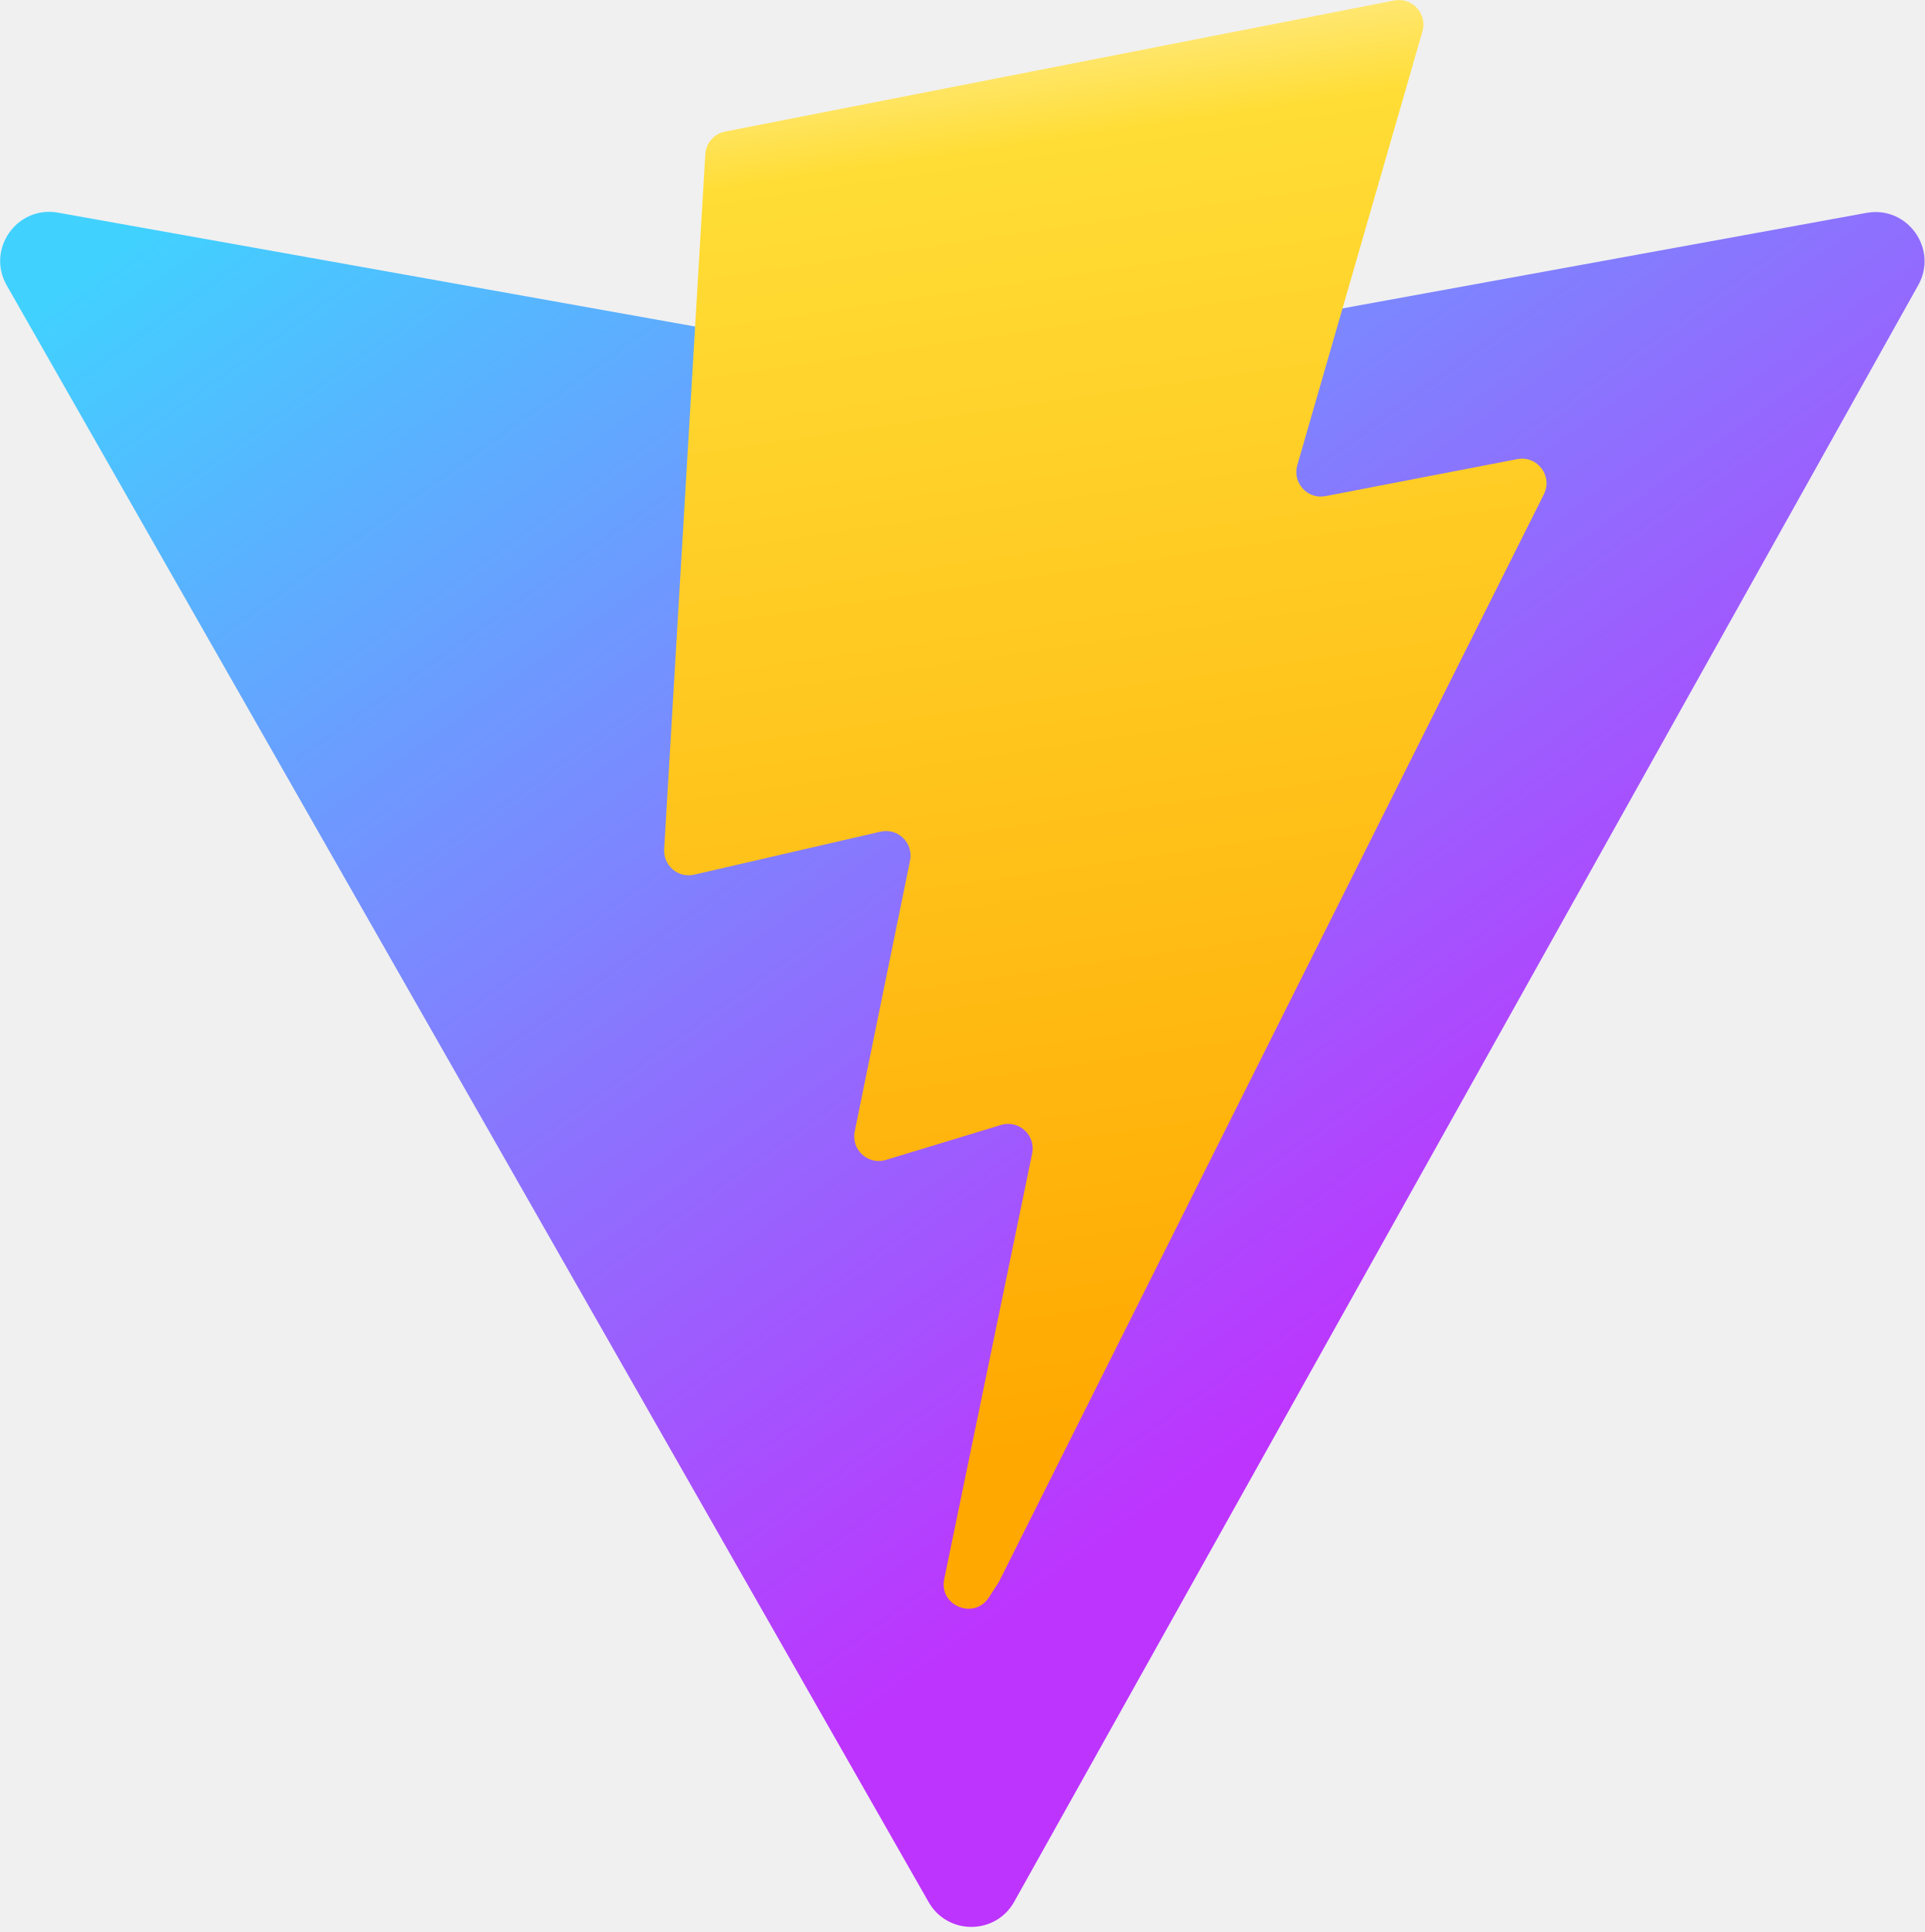
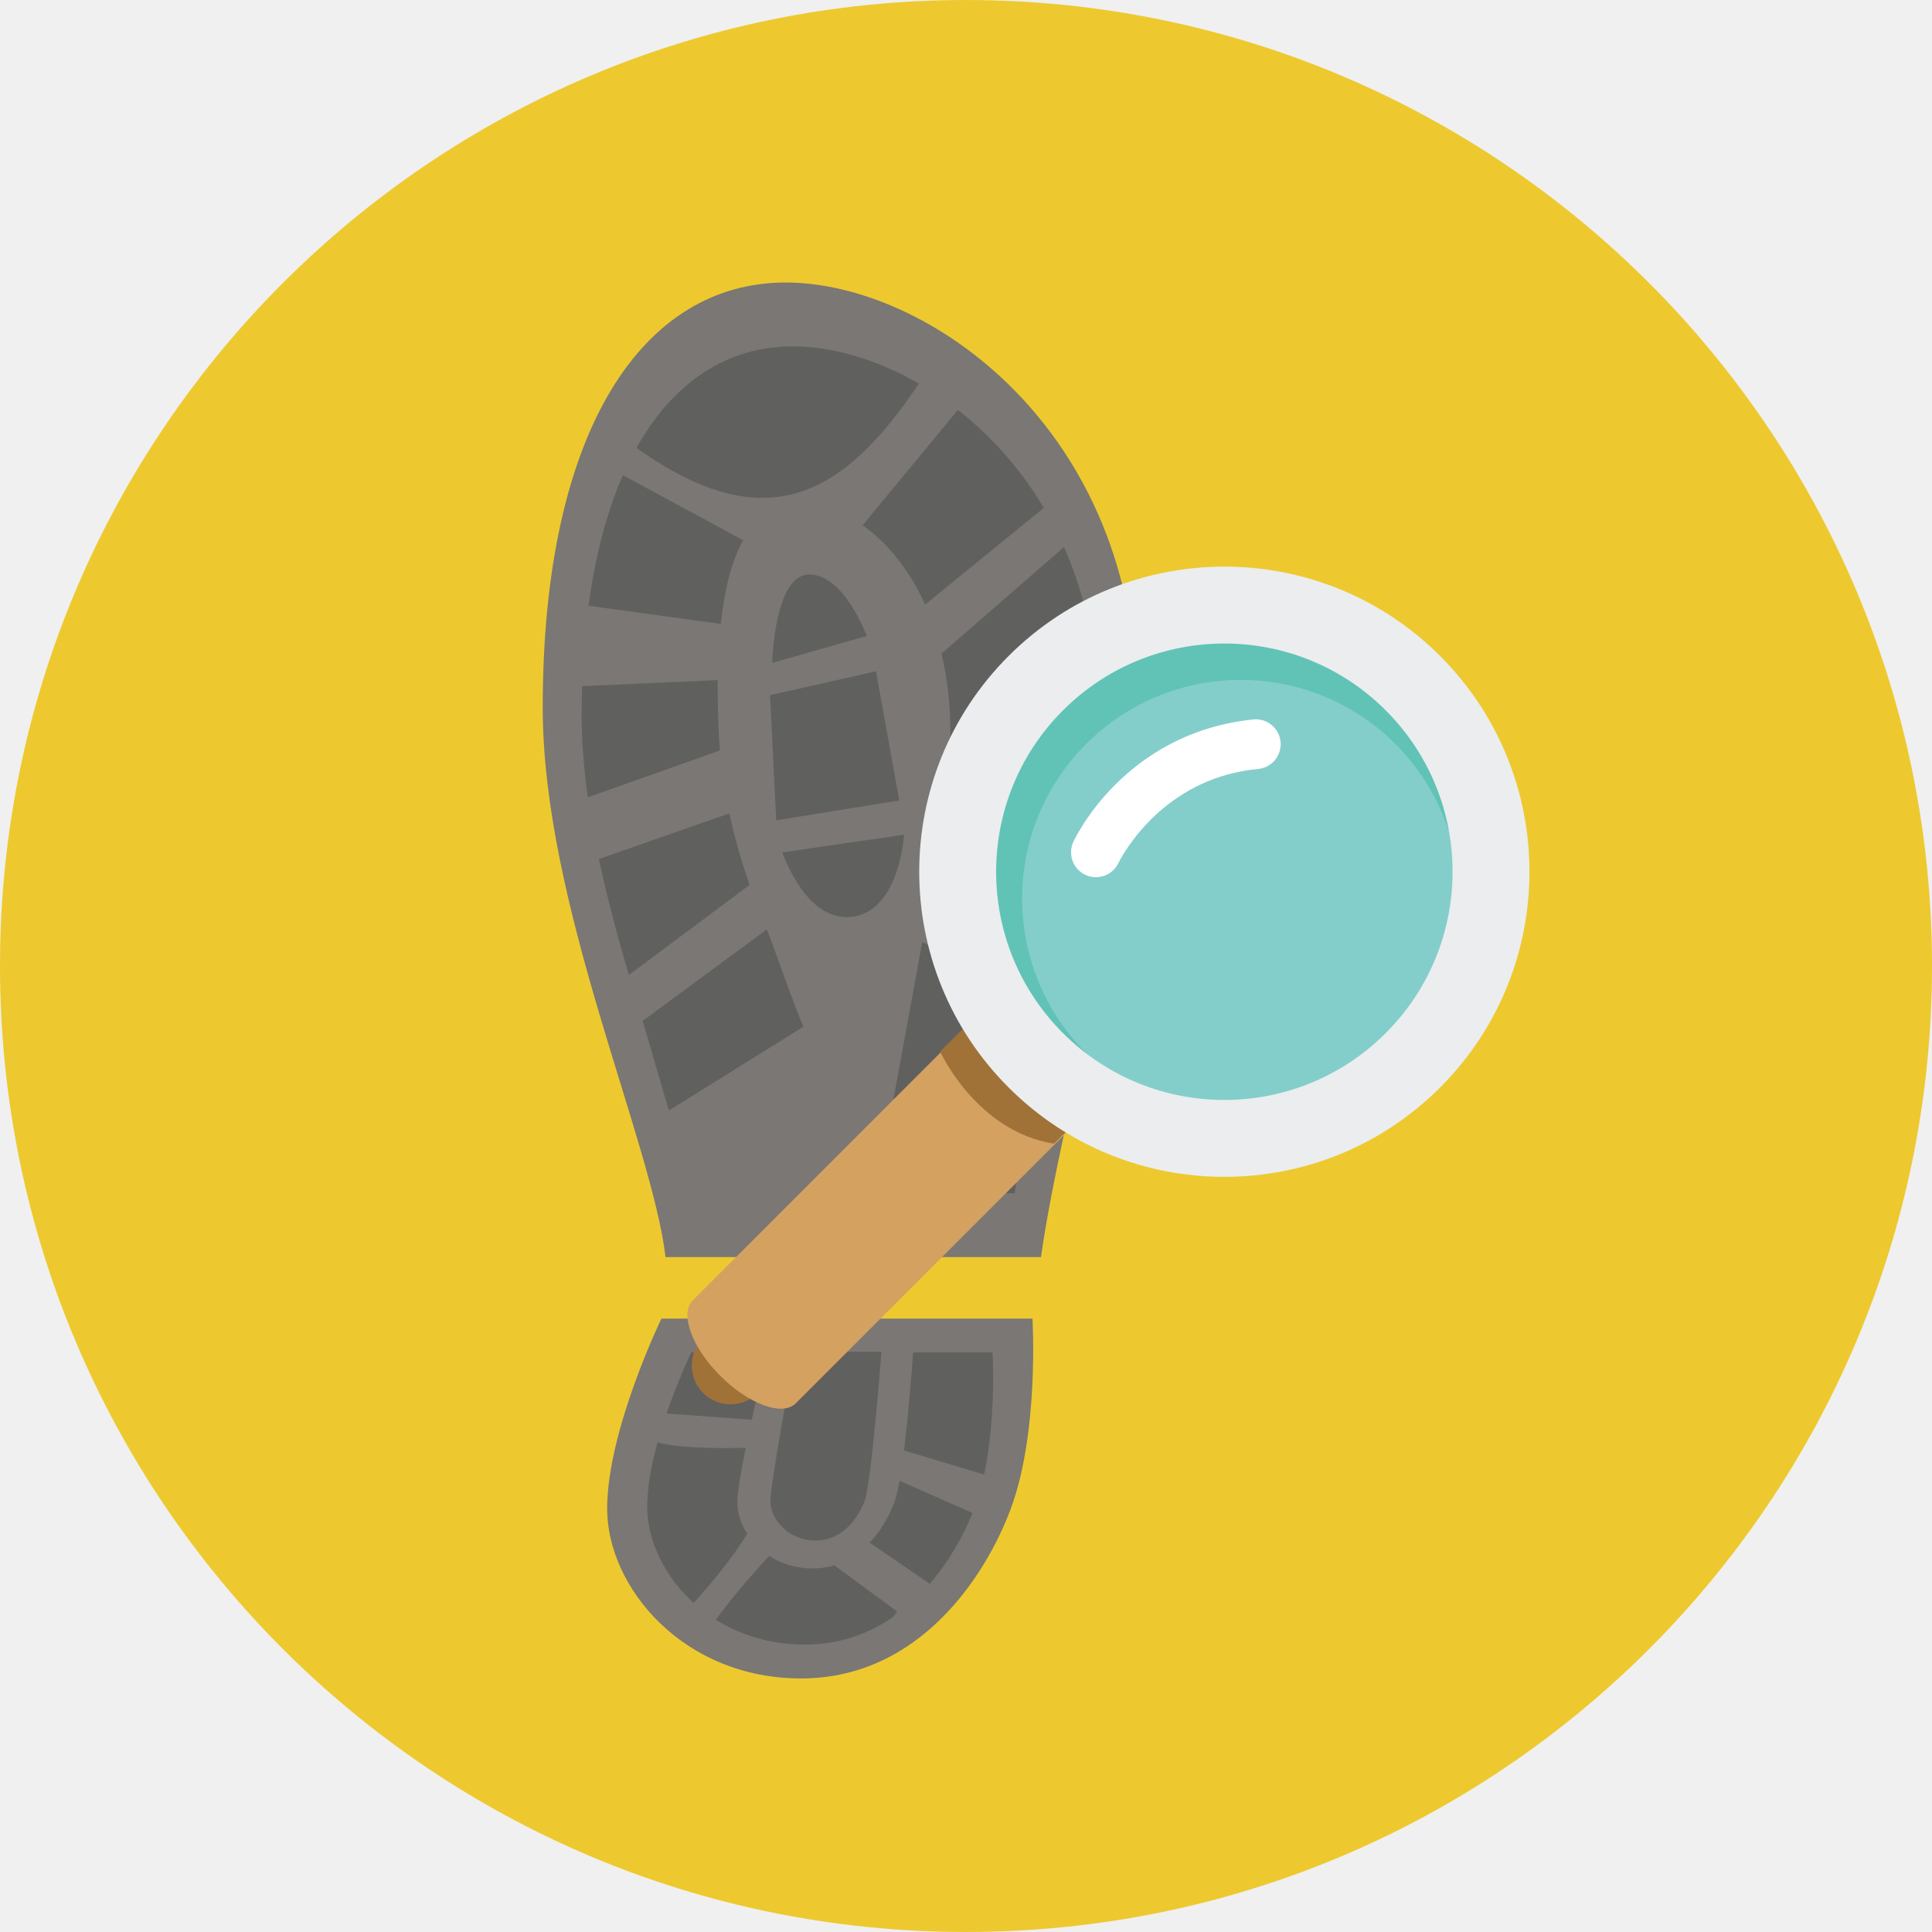
- <svg xmlns="http://www.w3.org/2000/svg" aria-hidden="true" role="img" class="iconify iconify--logos" width="31.88" height="32" preserveAspectRatio="xMidYMid meet" viewBox="0 0 256 257">
-   <defs>
-     <linearGradient id="IconifyId1813088fe1fbc01fb466" x1="-.828%" x2="57.636%" y1="7.652%" y2="78.411%">
-       <stop offset="0%" stop-color="#41D1FF" />
-       <stop offset="100%" stop-color="#BD34FE" />
-     </linearGradient>
-     <linearGradient id="IconifyId1813088fe1fbc01fb467" x1="43.376%" x2="50.316%" y1="2.242%" y2="89.03%">
-       <stop offset="0%" stop-color="#FFEA83" />
-       <stop offset="8.333%" stop-color="#FFDD35" />
-       <stop offset="100%" stop-color="#FFA800" />
-     </linearGradient>
-   </defs>
-   <path fill="url(#IconifyId1813088fe1fbc01fb466)" d="M255.153 37.938L134.897 252.976c-2.483 4.44-8.862 4.466-11.382.048L.875 37.958c-2.746-4.814 1.371-10.646 6.827-9.67l120.385 21.517a6.537 6.537 0 0 0 2.322-.004l117.867-21.483c5.438-.991 9.574 4.796 6.877 9.62Z" />
-   <path fill="url(#IconifyId1813088fe1fbc01fb467)" d="M185.432.063L96.44 17.501a3.268 3.268 0 0 0-2.634 3.014l-5.474 92.456a3.268 3.268 0 0 0 3.997 3.378l24.777-5.718c2.318-.535 4.413 1.507 3.936 3.838l-7.361 36.047c-.495 2.426 1.782 4.5 4.151 3.78l15.304-4.649c2.372-.72 4.652 1.36 4.15 3.788l-11.698 56.621c-.732 3.542 3.979 5.473 5.943 2.437l1.313-2.028l72.516-144.72c1.215-2.423-.88-5.186-3.54-4.672l-25.505 4.922c-2.396.462-4.435-1.77-3.759-4.114l16.646-57.705c.677-2.35-1.37-4.583-3.769-4.113Z" />
+ <svg xmlns="http://www.w3.org/2000/svg" height="200px" width="200px" version="1.1" id="Layer_1" viewBox="0 0 496.158 496.158" xml:space="preserve" fill="#000000">
+   <g id="SVGRepo_bgCarrier" stroke-width="0" />
+   <g id="SVGRepo_tracerCarrier" stroke-linecap="round" stroke-linejoin="round" />
+   <g id="SVGRepo_iconCarrier">
+     <path style="fill:#EDC92F;" d="M248.082,0.003C111.071,0.003,0,111.062,0,248.085c0,137.001,111.07,248.07,248.082,248.07 c137.006,0,248.076-111.069,248.076-248.07C496.159,111.062,385.088,0.003,248.082,0.003z" />
+     <g>
+       <path style="fill:#7A7774;" d="M201.736,72.553c-36.438,0-62.36,37.459-62.36,109.166c0,50.616,28.009,111.205,31.54,141.111h96.42 c5.519-39.174,24.659-100.186,24.659-141.111C291.995,110.012,238.174,72.553,201.736,72.553z" />
+       <path style="fill:#7A7774;" d="M265.147,338.627h-95.284c0,0-13.94,28.738-13.94,48.83c0,20.094,19.461,43.586,49.815,43.586 s47.393-26.275,53.839-43.586C266.915,367.754,265.147,338.627,265.147,338.627z" />
+     </g>
+     <g>
+       <path style="fill:#60605F;" d="M204.131,347.175c0,0-6.268,33.583-6.268,38.272s4.542,10.172,11.625,10.172 s11.06-6.133,12.564-10.172c1.712-4.598,4.314-38.272,4.314-38.272H204.131z" />
+       <path style="fill:#60605F;" d="M214.26,401.995c-1.702,0.516-3.542,0.812-5.533,0.812c-4.36,0-8.137-1.251-11.173-3.217 c-4.729,5.029-9.332,10.406-13.717,16.369c6.251,3.917,13.96,6.391,22.821,6.391c8.989,0,16.534-2.846,22.754-7.133 c0.332-0.445,0.658-0.902,0.979-1.375L214.26,401.995z" />
+       <path style="fill:#60605F;" d="M189.351,385.855c0-2.623,0.926-8.026,2.154-14.041c-6.271,0.161-17.236,0.176-22.625-1.42 c-1.541,5.586-2.667,11.426-2.667,16.568c0,8.514,4.309,17.771,11.923,24.684c1.962-2.144,9.103-10.137,13.75-17.744 C190.253,391.342,189.351,388.525,189.351,385.855z" />
+       <path style="fill:#60605F;" d="M231.011,380.274c-0.424,2.364-0.874,4.315-1.344,5.581c-1.171,3.144-3.24,7.047-6.315,10.315 l15.419,10.561c5.067-5.872,8.683-12.49,10.975-18.169C244.098,386.026,236.819,382.871,231.011,380.274z" />
+       <path style="fill:#60605F;" d="M177.532,347.32c0,0-3.31,6.828-6.35,15.676l21.867,1.604c1.611-7.252,3.303-14.171,4.075-17.28 H177.532z" />
+       <path style="fill:#60605F;" d="M254.891,347.32h-20.394c-0.297,4.247-1.146,15.607-2.34,25.174l20.571,6.174 C255.893,363.887,254.891,347.32,254.891,347.32z" />
+       <g>
+         <path style="fill:#60605F;" d="M200.922,218.9c0,0,6.077,18.266,18.129,16.503c12.053-1.763,13.103-21.034,13.103-21.034 L200.922,218.9z" />
+         <polygon style="fill:#60605F;" points="224.963,172.4 197.764,178.541 199.343,210.654 230.929,205.564 " />
+         <path style="fill:#60605F;" d="M207.83,147.543c-9.014,0-9.517,22.68-9.517,22.68l24.267-6.904 C222.58,163.318,216.844,147.543,207.83,147.543z" />
+       </g>
+       <path style="fill:#60605F;" d="M236.826,241.957c-4.442,24.93-9.595,51.105-11.345,64.471h35.085 c1.985-14.094,6-31.443,10.023-49.459C258.768,251.605,248.953,247.513,236.826,241.957z" />
+       <path style="fill:#60605F;" d="M196.9,238.703l-31.859,23.484c1.322,4.322,5.511,18.953,6.74,22.988l34.582-21.527 C204.184,259.122,199.05,243.844,196.9,238.703z" />
+       <path style="fill:#60605F;" d="M187.298,208.891l-33.492,11.719c2.149,10.092,4.868,20.137,7.692,29.773l31.006-23.129 C190.472,221.42,188.675,215.289,187.298,208.891z" />
+       <path style="fill:#60605F;" d="M184.603,188.661c-0.237-4.995-0.332-9.659-0.287-14.003l-34.807,1.561 c-0.077,2.486-0.13,5.004-0.13,7.594c0,6.818,0.587,13.847,1.587,20.951l33.91-12.048 C184.765,191.373,184.668,190.023,184.603,188.661z" />
+       <path style="fill:#60605F;" d="M242.91,203.594c-0.948,7.728-2.391,16.957-4.06,26.76c11.647,5.201,23.099,9.877,34.291,15.041 c3.229-14.916,6.171-29.908,7.715-43.553L242.91,203.594z" />
+       <path style="fill:#60605F;" d="M159.976,122.038c-4.064,9.271-7.072,20.458-8.823,33.517l33.946,4.679 c0.994-9.29,2.916-16.435,5.733-21.503L159.976,122.038z" />
+       <path style="fill:#60605F;" d="M273.245,140.494l-31.439,27.345c1.45,6.169,2.284,13.101,2.284,20.822 c0,2.288-0.165,5.093-0.459,8.3l38.256-8.332c0.063-1.635,0.105-3.248,0.105-4.816 C281.993,167.254,278.689,152.797,273.245,140.494z" />
+       <path style="fill:#60605F;" d="M245.988,105.283l-24.453,29.611c6.064,4.279,11.849,11.033,16.046,20.358l30.473-24.815 C261.947,120.168,254.283,111.771,245.988,105.283z" />
+       <path style="fill:#60605F;" d="M203.565,88.955c-16.474,0-30.464,8.833-40.105,26.064c33.365,23.822,53.301,12.26,72.501-16.51 C224.95,92.17,213.512,88.955,203.565,88.955z" />
+     </g>
+     <path style="fill:#A07238;" d="M267.392,270.907c-3.885-3.88-10.179-3.88-14.059-0.011l-72.767,72.776 c-3.885,3.88-3.885,10.171,0,14.061c3.88,3.878,10.176,3.878,14.059,0l72.762-72.772 C271.272,281.074,271.272,274.779,267.392,270.907z" />
+     <path style="fill:#D4A160;" d="M274.557,263.738c-7.3-7.301-15.977-10.471-19.379-7.076L177.9,333.953 c-3.397,3.393-0.232,12.069,7.073,19.375c7.3,7.302,15.971,10.465,19.374,7.072l77.283-77.281 C285.029,279.707,281.862,271.031,274.557,263.738z" />
+     <path style="fill:#A07238;" d="M251.602,259.894l-10.164,10.16c0,0,9.282,20.506,29.247,23.654l7.376-7.371v-9.535L251.602,259.894z " />
+     <circle style="fill:#60C3B6;" cx="314.42" cy="223.869" r="71.47" />
+     <circle style="fill:#83CECA;" cx="318.64" cy="230.759" r="56.15" />
+     <path style="fill:#EBEDEF;" d="M369.834,168.465c-30.604-30.602-80.21-30.602-110.817,0c-30.605,30.6-30.605,80.217,0,110.811 c30.607,30.607,80.213,30.607,110.817,0.008C400.432,248.682,400.432,199.064,369.834,168.465z M355.865,265.314 c-22.88,22.886-59.991,22.888-82.879,0c-22.891-22.884-22.891-60,0-82.881c22.889-22.889,59.999-22.889,82.879-0.004 C378.764,205.32,378.754,242.431,355.865,265.314z" />
+     <path style="fill:#FFFFFF;" d="M328.859,190.498c-0.35-3.51-3.46-6.094-6.976-5.742c-33.302,3.426-45.915,30.805-46.244,31.451 c-1.463,3.194-0.069,7.006,3.127,8.475c3.208,1.491,7.014,0.071,8.487-3.111c0,0,0.062-0.15,0.37-0.708 c2.215-4.058,12.899-21.284,35.488-23.386c2.741-0.269,4.899-2.215,5.566-4.73C328.865,192.038,328.936,191.283,328.859,190.498z" />
+   </g>
</svg>
